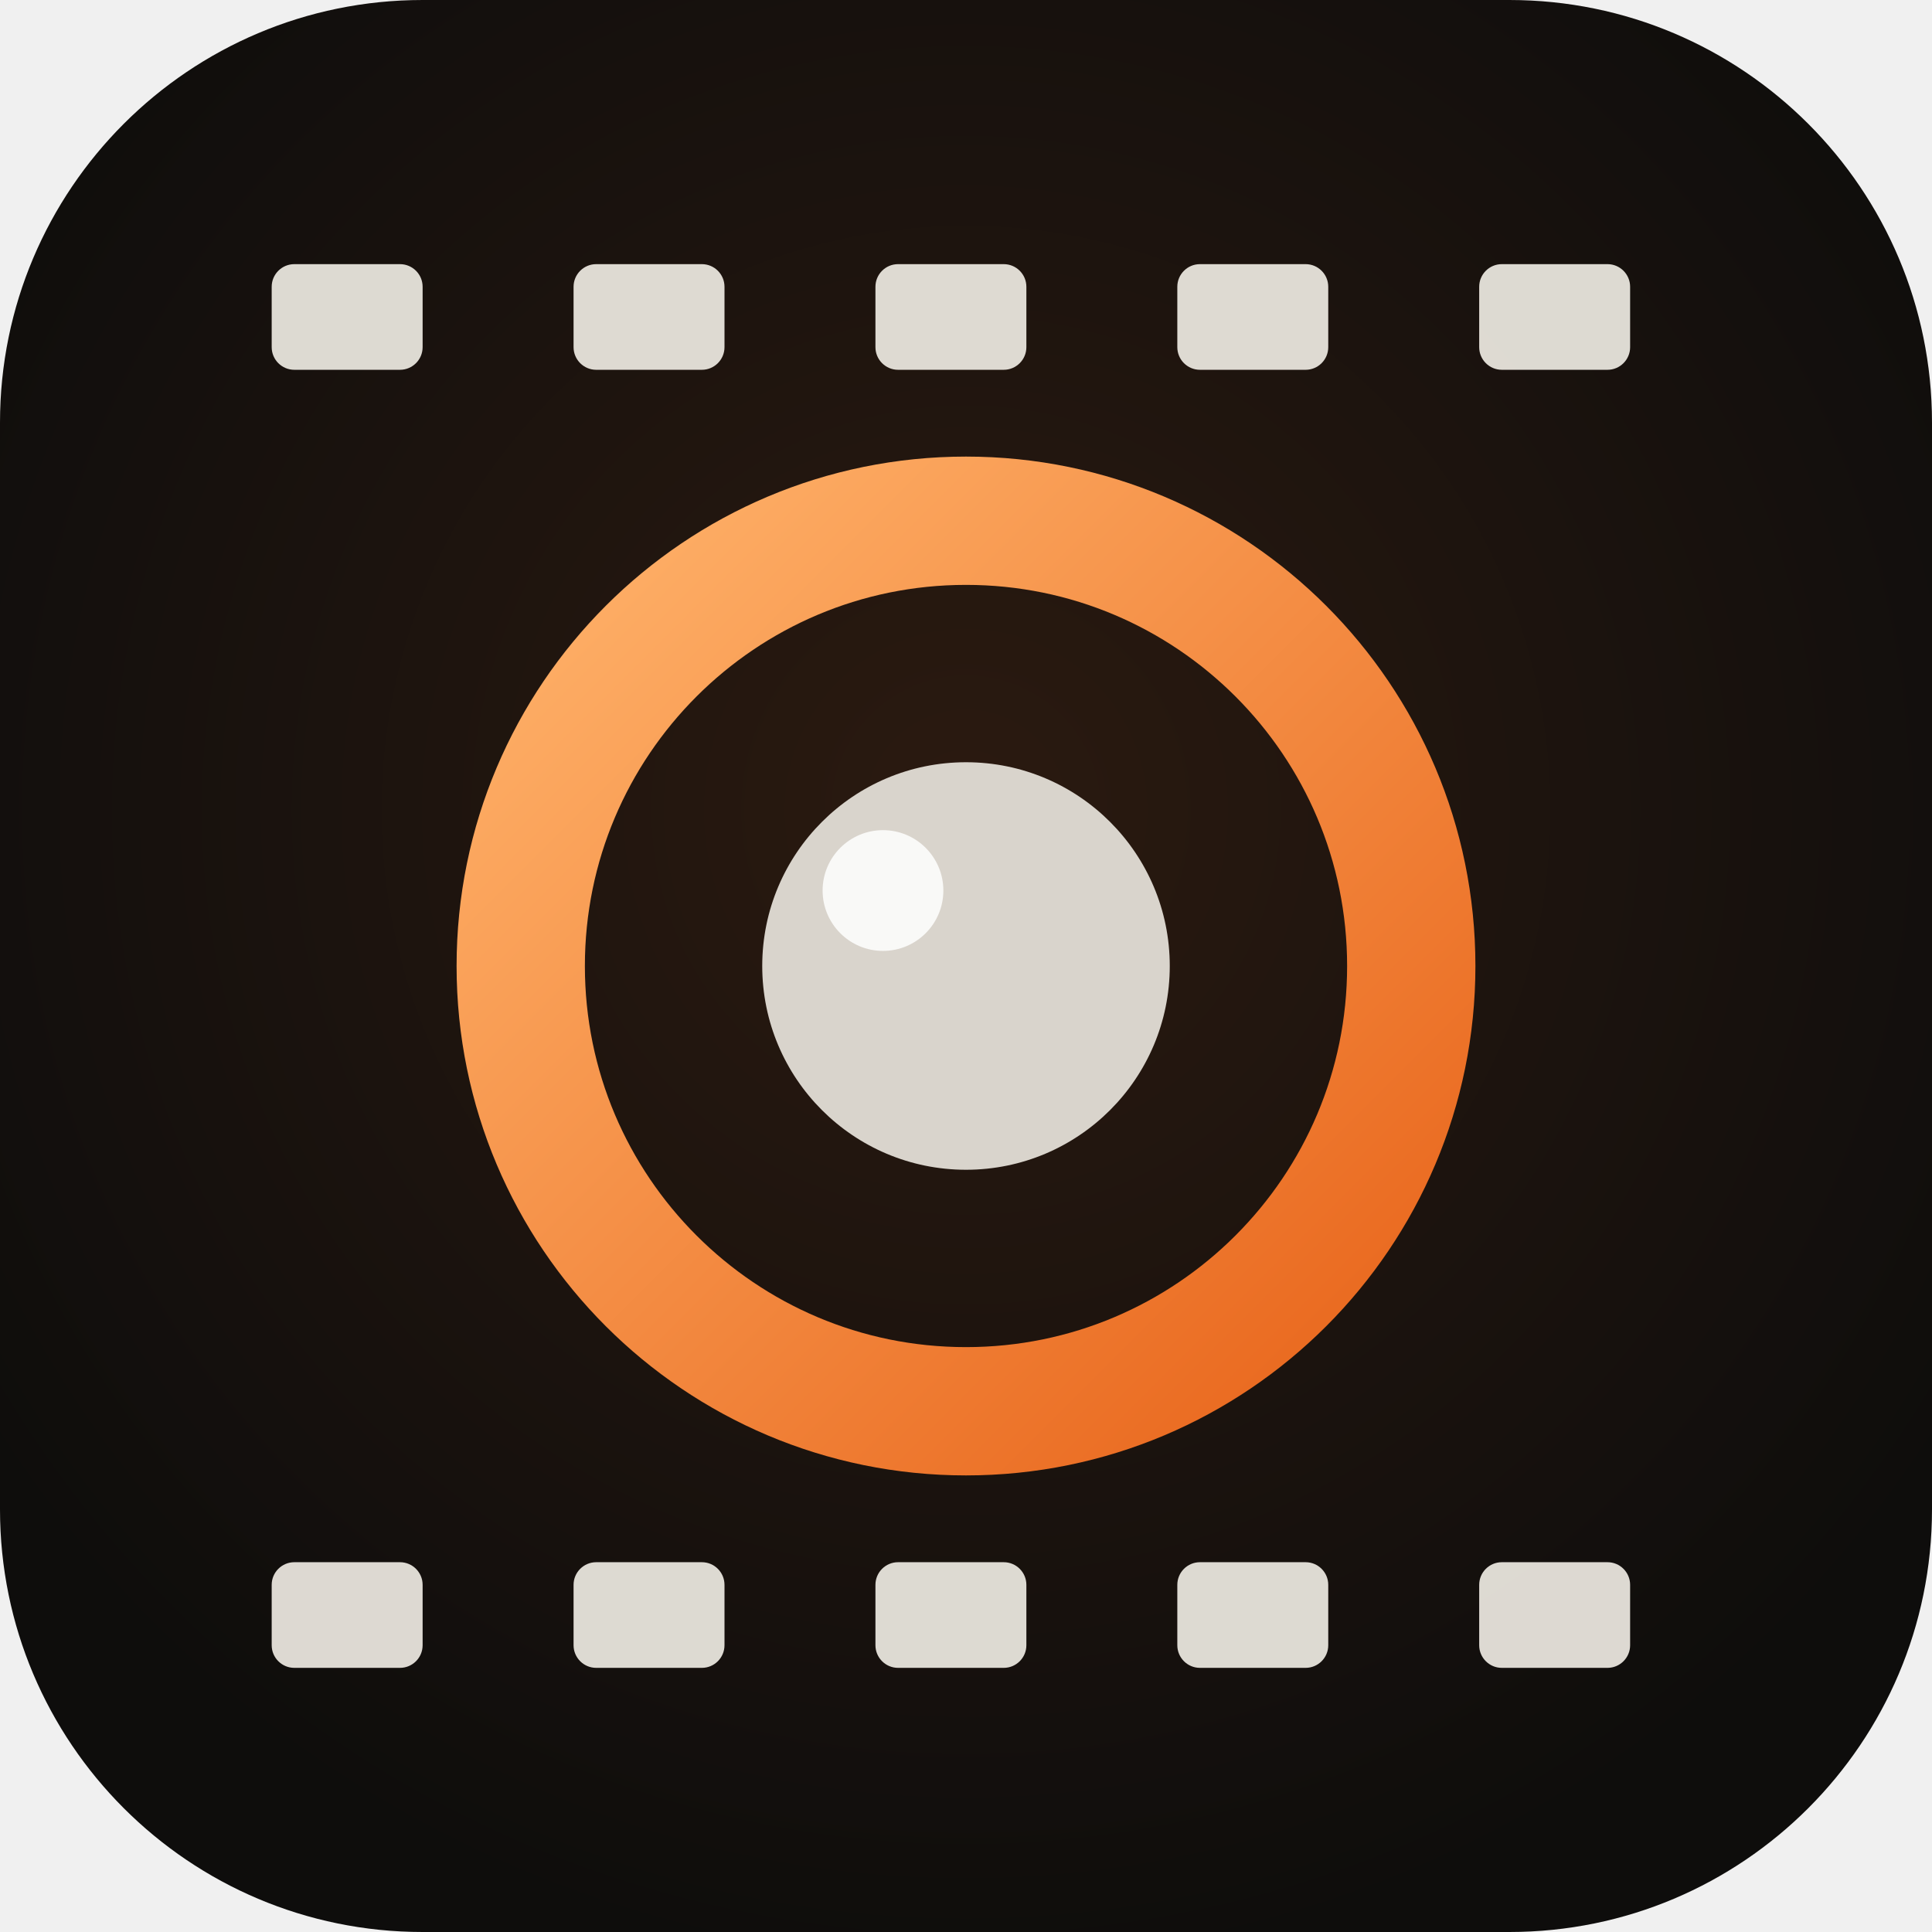
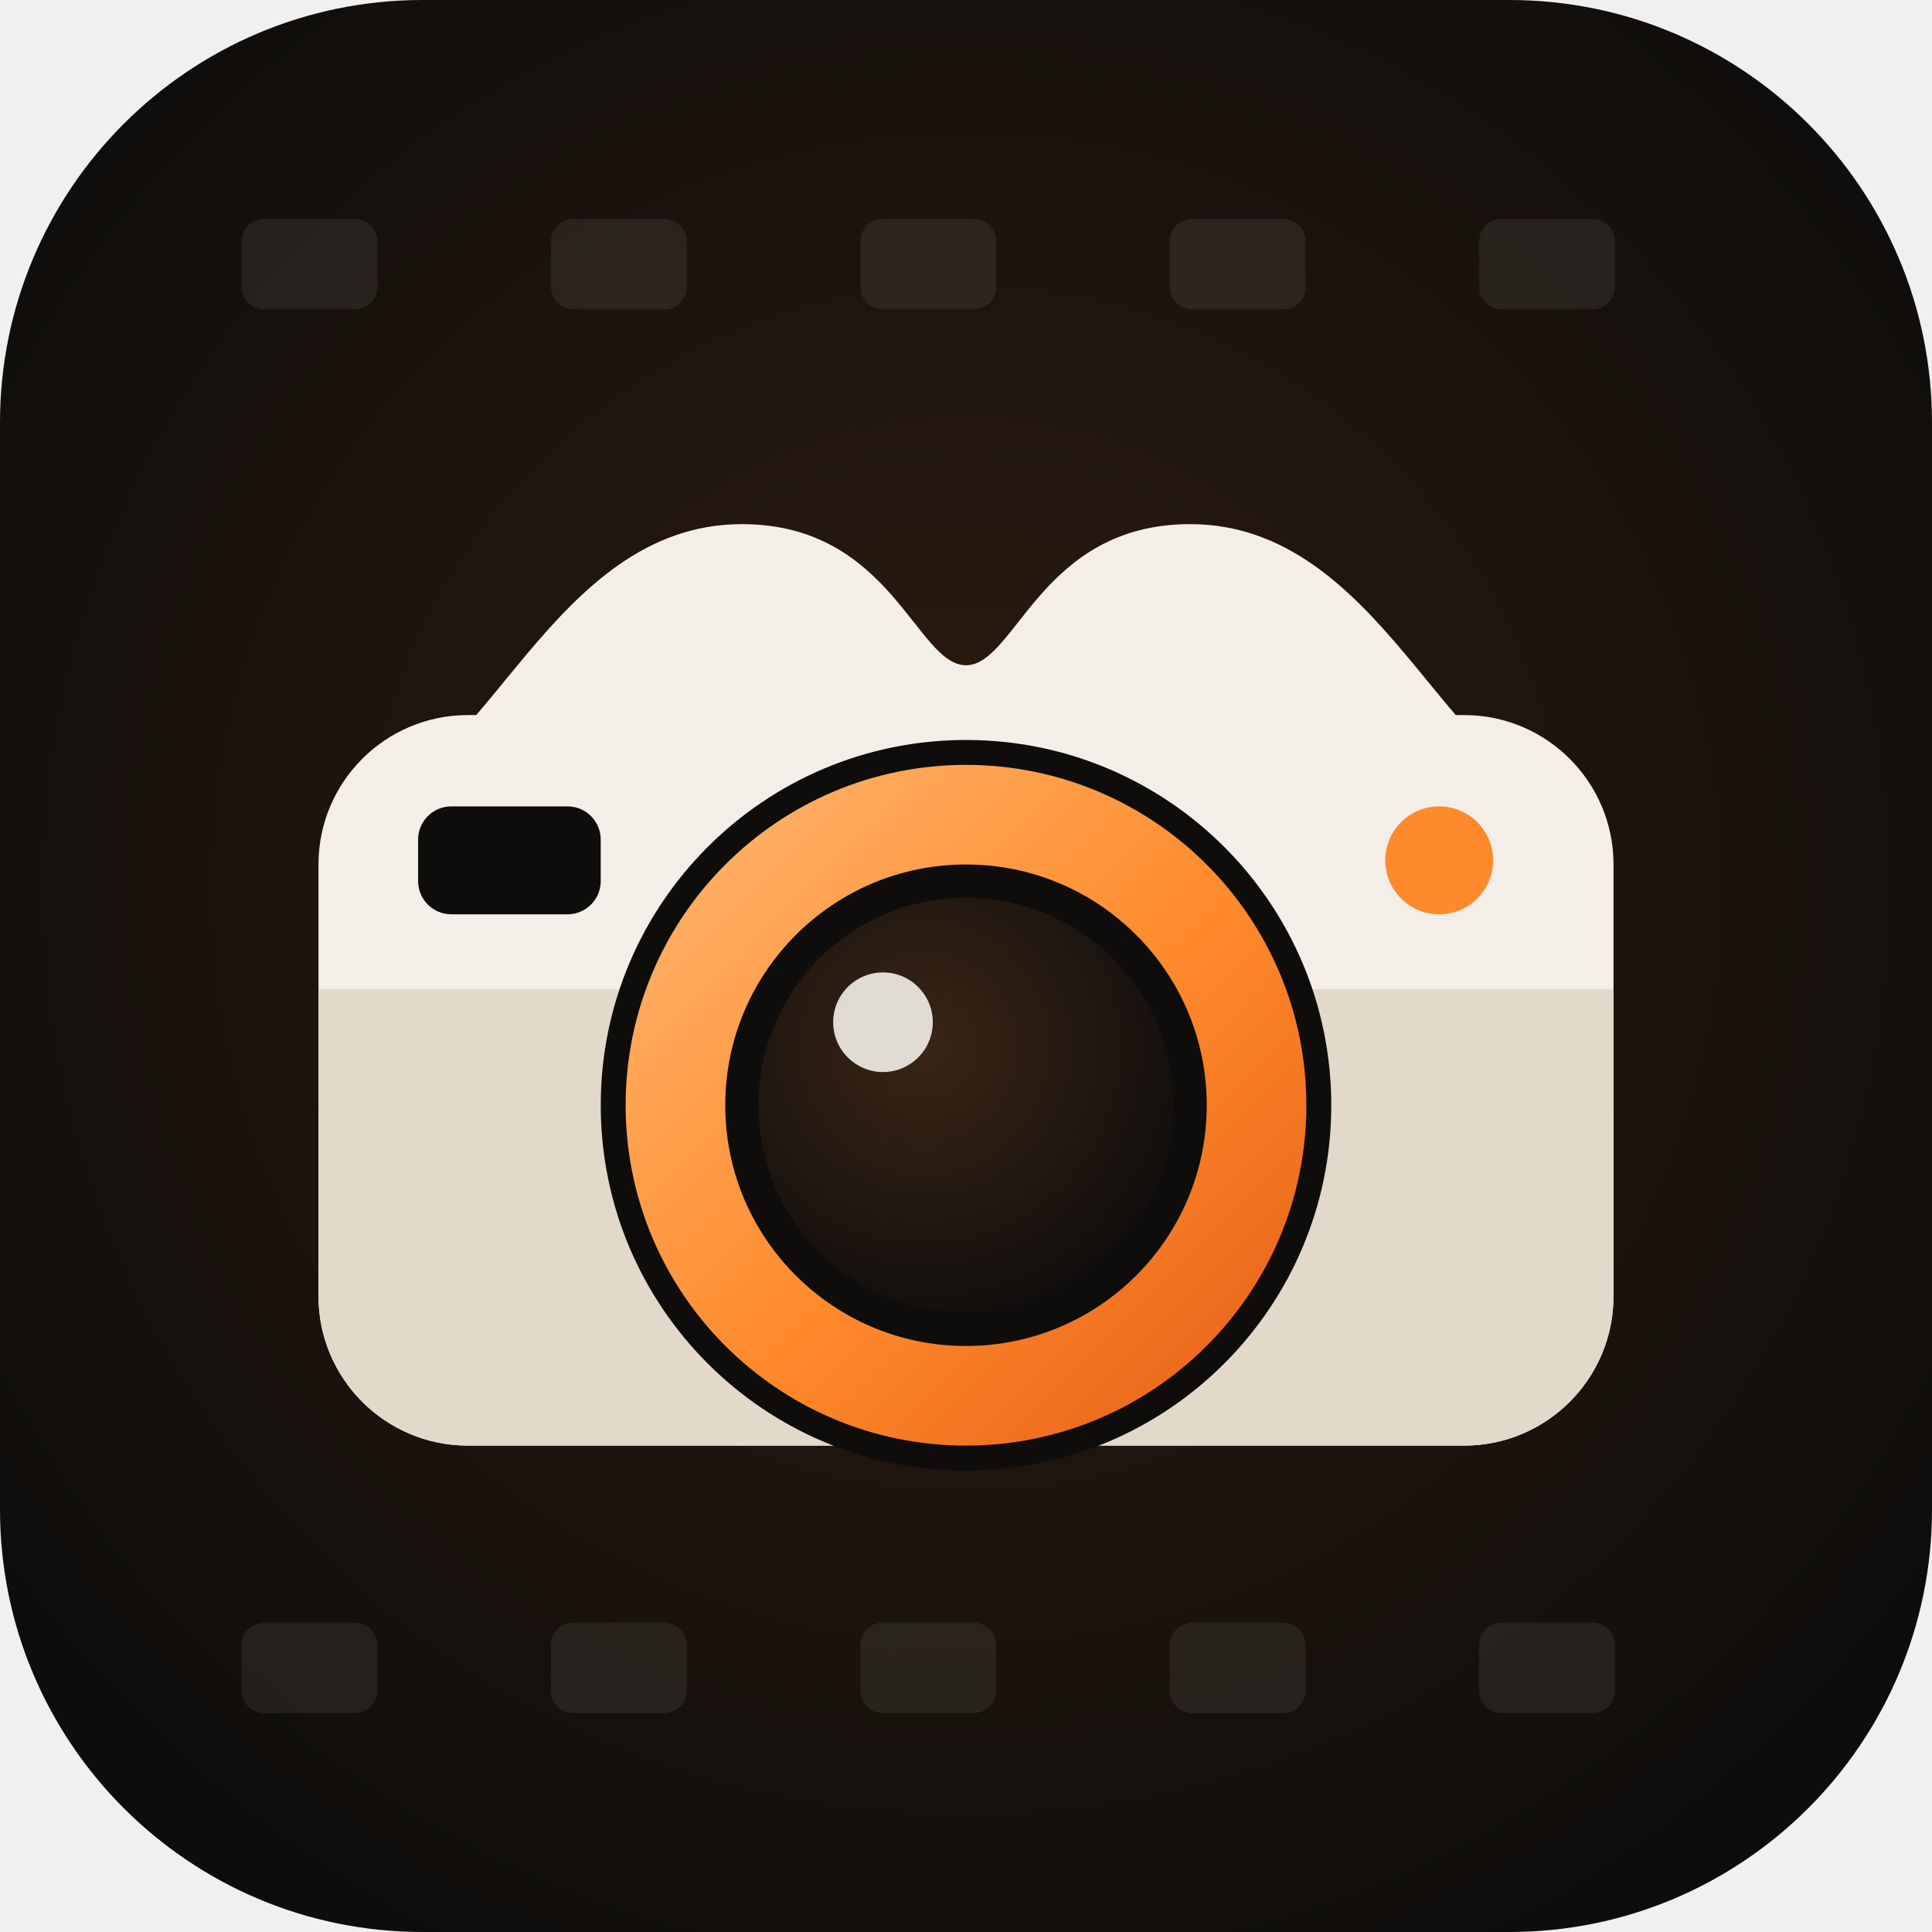
<svg xmlns="http://www.w3.org/2000/svg" viewBox="0 0 512 512">
  <defs>
-     <radialGradient id="g" cx="50%" cy="42%" r="60%">
-       <stop offset="0" stop-color="#2b1a10" />
+     <clipPath id="r">
+       <rect width="512" height="512" rx="112" />
+     </clipPath>
+     <radialGradient id="g" cx="50%" cy="46%" r="62%">
+       <stop offset="0" stop-color="#2e1c10" />
      <stop offset="1" stop-color="#0e0d0c" />
    </radialGradient>
    <linearGradient id="o" x1="0" y1="0" x2="1" y2="1">
      <stop offset="0" stop-color="#ffb36b" />
+       <stop offset="0.55" stop-color="#ff8a2b" />
      <stop offset="1" stop-color="#e8641a" />
    </linearGradient>
+     <radialGradient id="glass" cx="40%" cy="36%" r="70%">
+       <stop offset="0" stop-color="#3b2516" />
+       <stop offset="1" stop-color="#0e0d0c" />
+     </radialGradient>
  </defs>
-   <rect width="512" height="512" rx="112" fill="url(#g)" />
-   <g fill="#f3efe8" opacity="0.9">
-     <rect x="72" y="70" width="40" height="28" rx="6" />
-     <rect x="152" y="70" width="40" height="28" rx="6" />
-     <rect x="232" y="70" width="40" height="28" rx="6" />
-     <rect x="312" y="70" width="40" height="28" rx="6" />
-     <rect x="392" y="70" width="40" height="28" rx="6" />
-     <rect x="72" y="414" width="40" height="28" rx="6" />
-     <rect x="152" y="414" width="40" height="28" rx="6" />
-     <rect x="232" y="414" width="40" height="28" rx="6" />
-     <rect x="312" y="414" width="40" height="28" rx="6" />
-     <rect x="392" y="414" width="40" height="28" rx="6" />
+   <g id="bg" clip-path="url(#r)">
+     <rect width="512" height="512" fill="url(#g)" />
+     <g fill="#f3efe8" opacity="0.075">
+       <rect x="64" y="58" width="36" height="24" rx="6" />
+       <rect x="146" y="58" width="36" height="24" rx="6" />
+       <rect x="228" y="58" width="36" height="24" rx="6" />
+       <rect x="310" y="58" width="36" height="24" rx="6" />
+       <rect x="392" y="58" width="36" height="24" rx="6" />
+       <rect x="64" y="430" width="36" height="24" rx="6" />
+       <rect x="146" y="430" width="36" height="24" rx="6" />
+       <rect x="228" y="430" width="36" height="24" rx="6" />
+       <rect x="310" y="430" width="36" height="24" rx="6" />
+       <rect x="392" y="430" width="36" height="24" rx="6" />
+     </g>
  </g>
-   <circle cx="256" cy="256" r="118" fill="none" stroke="url(#o)" stroke-width="34" />
-   <circle cx="256" cy="256" r="54" fill="#d9d4cc" />
-   <circle cx="234" cy="236" r="16" fill="#ffffff" opacity="0.85" />
+   <g id="mark" transform="translate(256 261) scale(1.1) translate(-256 -261)">
+     <path fill="#f3efe8" d="M112 214 C140 212 156 150 202 150 C238 150 244 184 256 184 C268 184 274 150 310 150 C356 150 372 212 400 214 Z" />
+     <rect x="100" y="196" width="312" height="176" rx="36" fill="#f3efe8" />
+     <path fill="#e2d9cb" d="M100 262 H412 V336 A36 36 0 0 1 376 372 H136 A36 36 0 0 1 100 336 Z" />
+     <rect x="124" y="218" width="44" height="26" rx="8" fill="#0e0d0c" />
+     <circle cx="370" cy="231" r="13" fill="#ff8a2b" />
+     <circle cx="256" cy="290" r="88" fill="#0e0d0c" />
+     <circle cx="256" cy="290" r="70" fill="none" stroke="url(#o)" stroke-width="24" />
+     <circle cx="256" cy="290" r="50" fill="url(#glass)" />
+     <circle cx="236" cy="270" r="12" fill="#f3efe8" opacity="0.9" />
+   </g>
</svg>
